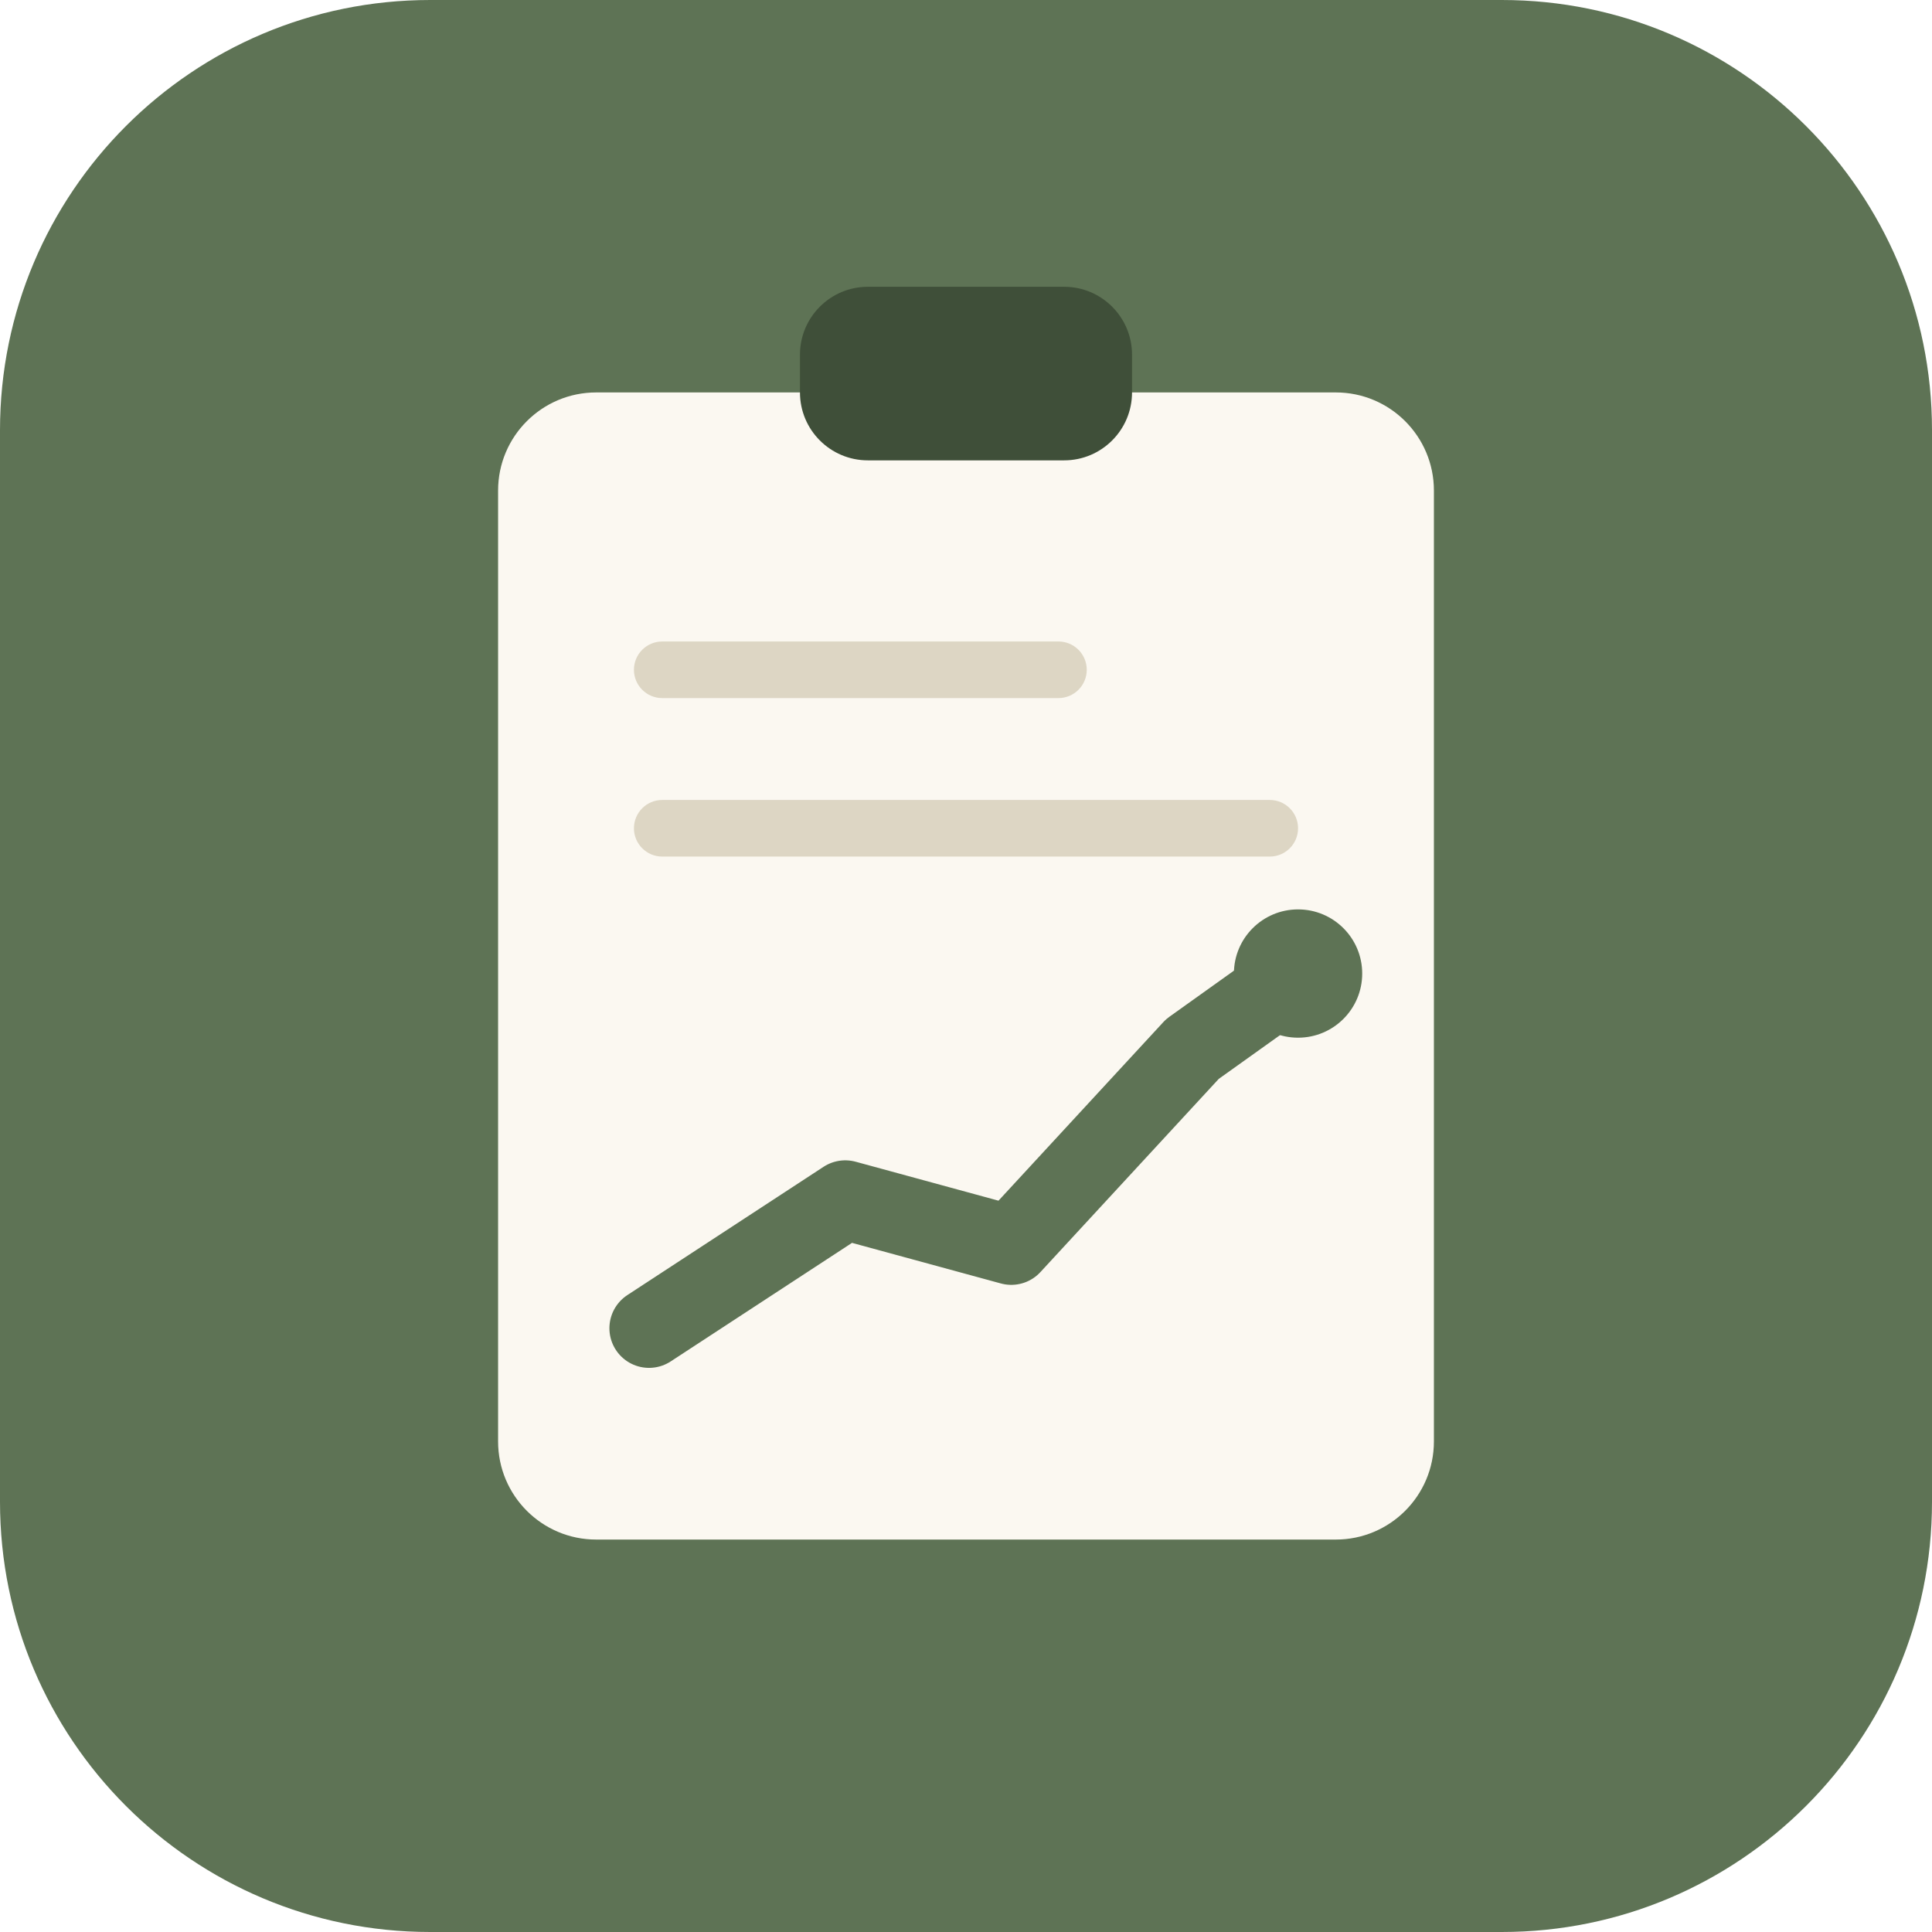
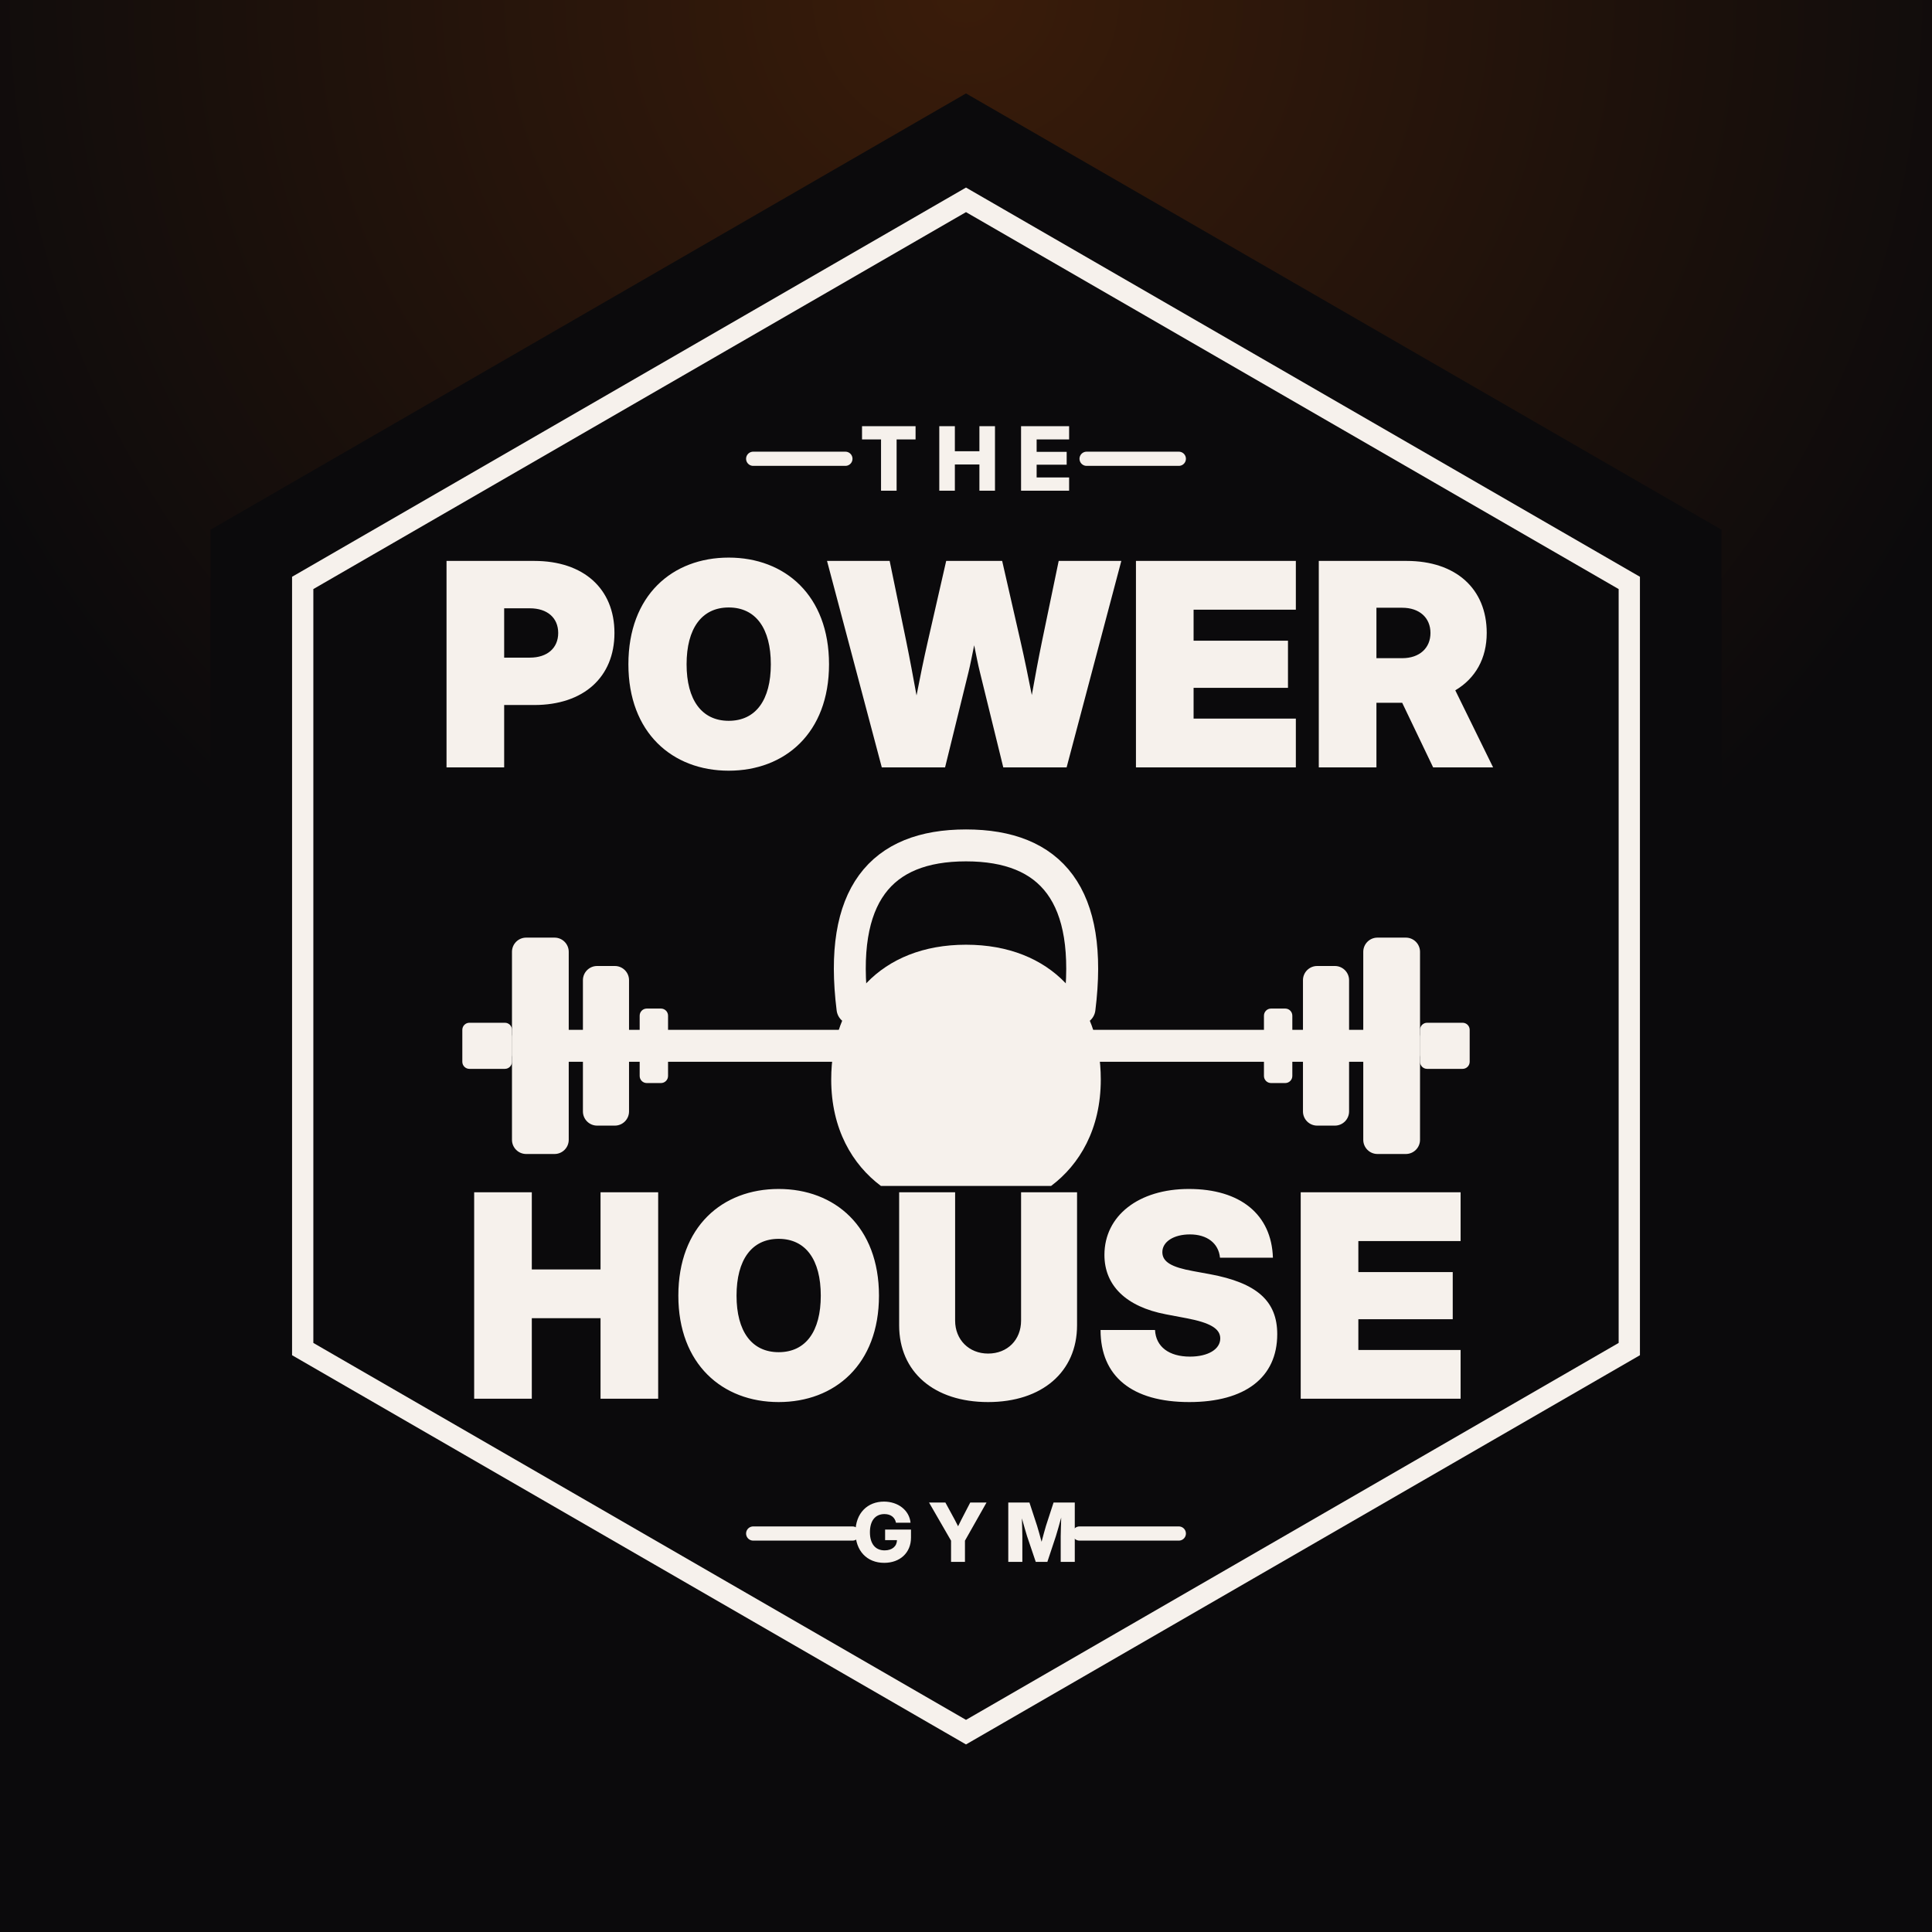
- <svg xmlns="http://www.w3.org/2000/svg" viewBox="0 0 512 512" role="img" aria-label="TrainHub">
-   <rect width="512" height="512" rx="114" fill="#5E7355" />
-   <rect x="132" y="104" width="248" height="304" rx="26" fill="#FBF8F1" />
-   <rect x="212" y="76" width="88" height="46" rx="18" fill="#3F4F39" />
-   <g fill="#DDD6C4">
-     <rect x="168" y="170" width="120" height="15" rx="7.5" />
-     <rect x="168" y="212" width="176" height="15" rx="7.5" />
+ <svg xmlns="http://www.w3.org/2000/svg" role="img" aria-label="The PowerHouse Gym" viewBox="0 0 512 512">
+   <defs>
+     <radialGradient id="e" cx="50%" cy="0%" r="95%">
+       <stop offset="0" stop-color="#3A1C0A" />
+       <stop offset="0.6" stop-color="#0B0A0C" />
+     </radialGradient>
+   </defs>
+   <rect width="512" height="512" rx="0" fill="url(#e)" />
+   <g transform="translate(256 256) scale(0.94) translate(-256 -256)">
+     <polygon points="256,10 469,133 469,379 256,502 43,379 43,133" fill="#0B0A0C" />
+     <polygon points="256,40 443,148 443,364 256,472 69,364 69,148" fill="none" stroke="#F6F1EC" stroke-width="6" />
+     <g fill="#F6F1EC" font-family="'Inter Display','Inter','Arial Black','Helvetica Neue',sans-serif" text-anchor="middle">
+       <text x="256" y="122" font-size="25" font-weight="800" letter-spacing="5">THE</text>
+       <text x="256" y="200" font-size="80" font-weight="900" letter-spacing="1">POWER</text>
+       <text x="256" y="378" font-size="80" font-weight="900" letter-spacing="1">HOUSE</text>
+       <text x="256" y="424" font-size="23" font-weight="800" letter-spacing="5">GYM</text>
+     </g>
+     <g stroke="#F6F1EC" stroke-width="4" stroke-linecap="round">
+       <path d="M196 113H222M290 113H316M196 416H224M288 416H316" />
+     </g>
+     <g fill="#F6F1EC">
+       <rect x="128" y="274" width="256" height="9" rx="2" />
+       <rect x="128" y="248" width="16" height="61" rx="4" />
+       <rect x="148" y="256" width="13" height="45" rx="4" />
+       <rect x="164" y="268" width="8" height="21" rx="2" />
+       <rect x="368" y="248" width="16" height="61" rx="4" />
+       <rect x="351" y="256" width="13" height="45" rx="4" />
+       <rect x="340" y="268" width="8" height="21" rx="2" />
+       <rect x="114" y="272" width="14" height="13" rx="2" />
+       <rect x="384" y="272" width="14" height="13" rx="2" />
+     </g>
+     <path d="M224 268C220 236 232 222 256 222C280 222 292 236 288 268" fill="none" stroke="#F6F1EC" stroke-width="9" stroke-linecap="round" />
+     <path d="M256 250C232 250 218 266 218 288C218 302 224 312 232 318H280C288 312 294 302 294 288C294 266 280 250 256 250Z" fill="#F6F1EC" />
  </g>
-   <polyline points="172,352 224,318 268,330 316,278 344,258" fill="none" stroke="#5E7355" stroke-width="21" stroke-linecap="round" stroke-linejoin="round" />
-   <circle cx="344" cy="258" r="17" fill="#5E7355" />
</svg>
